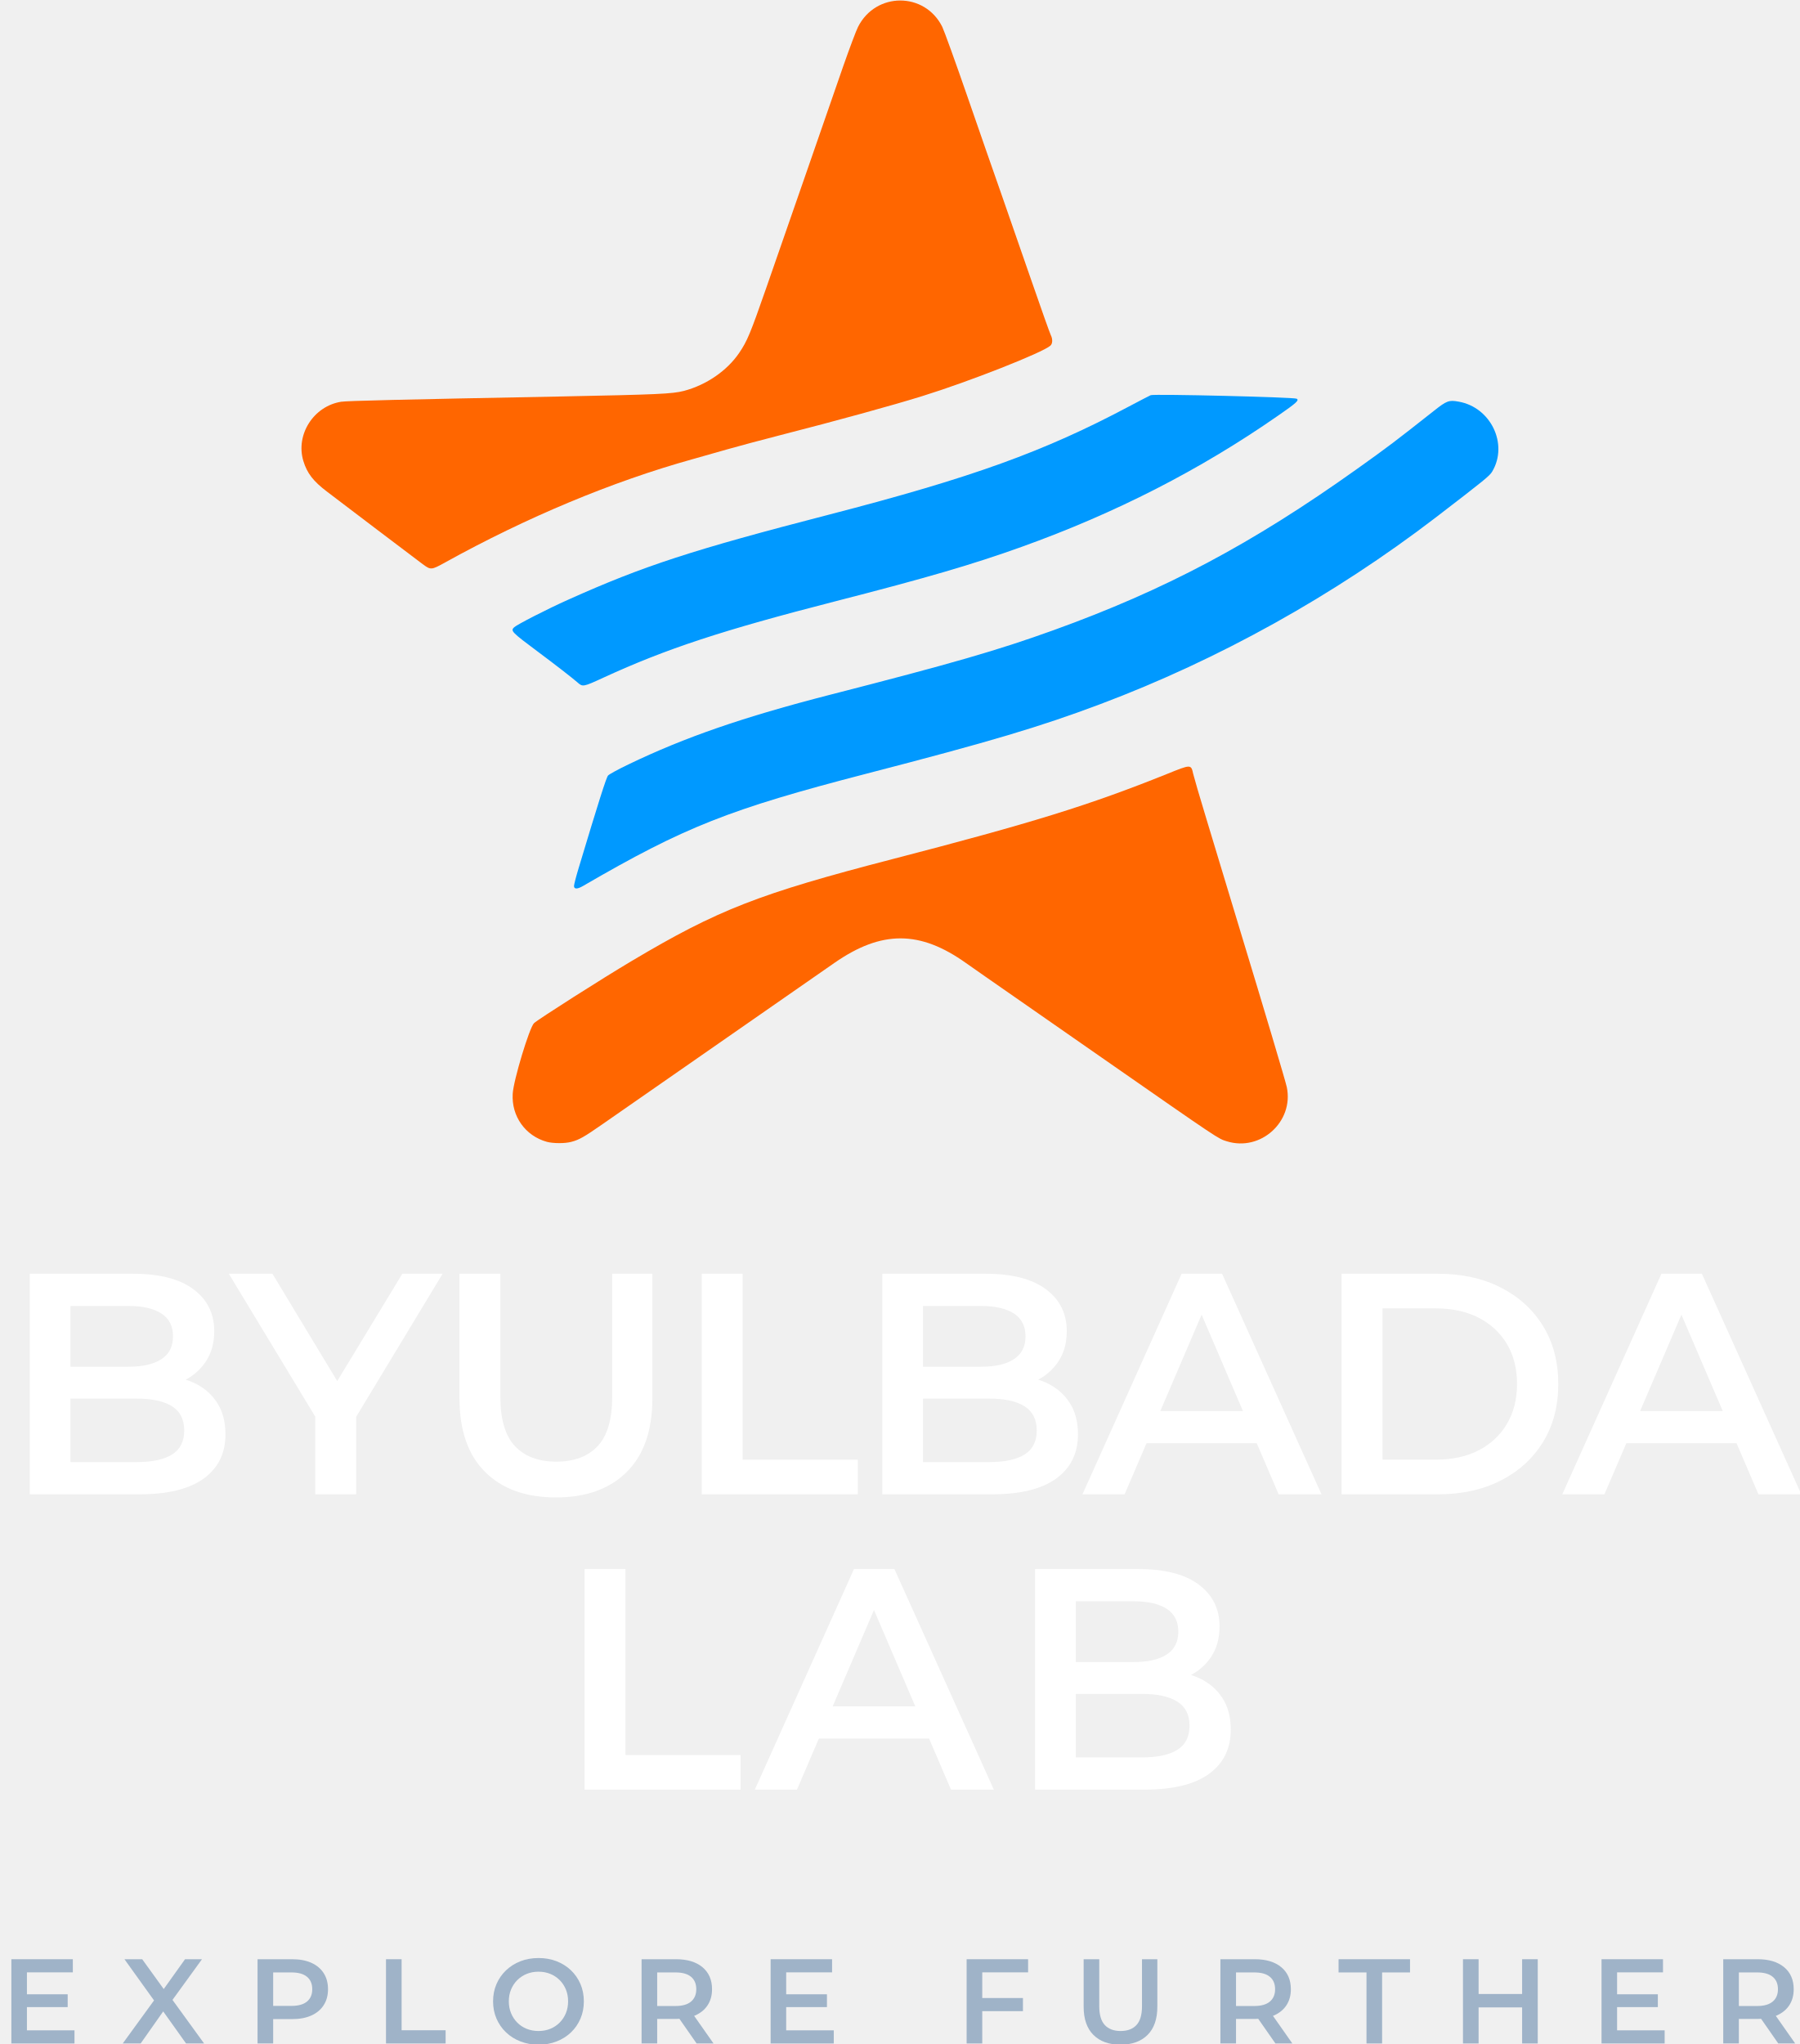
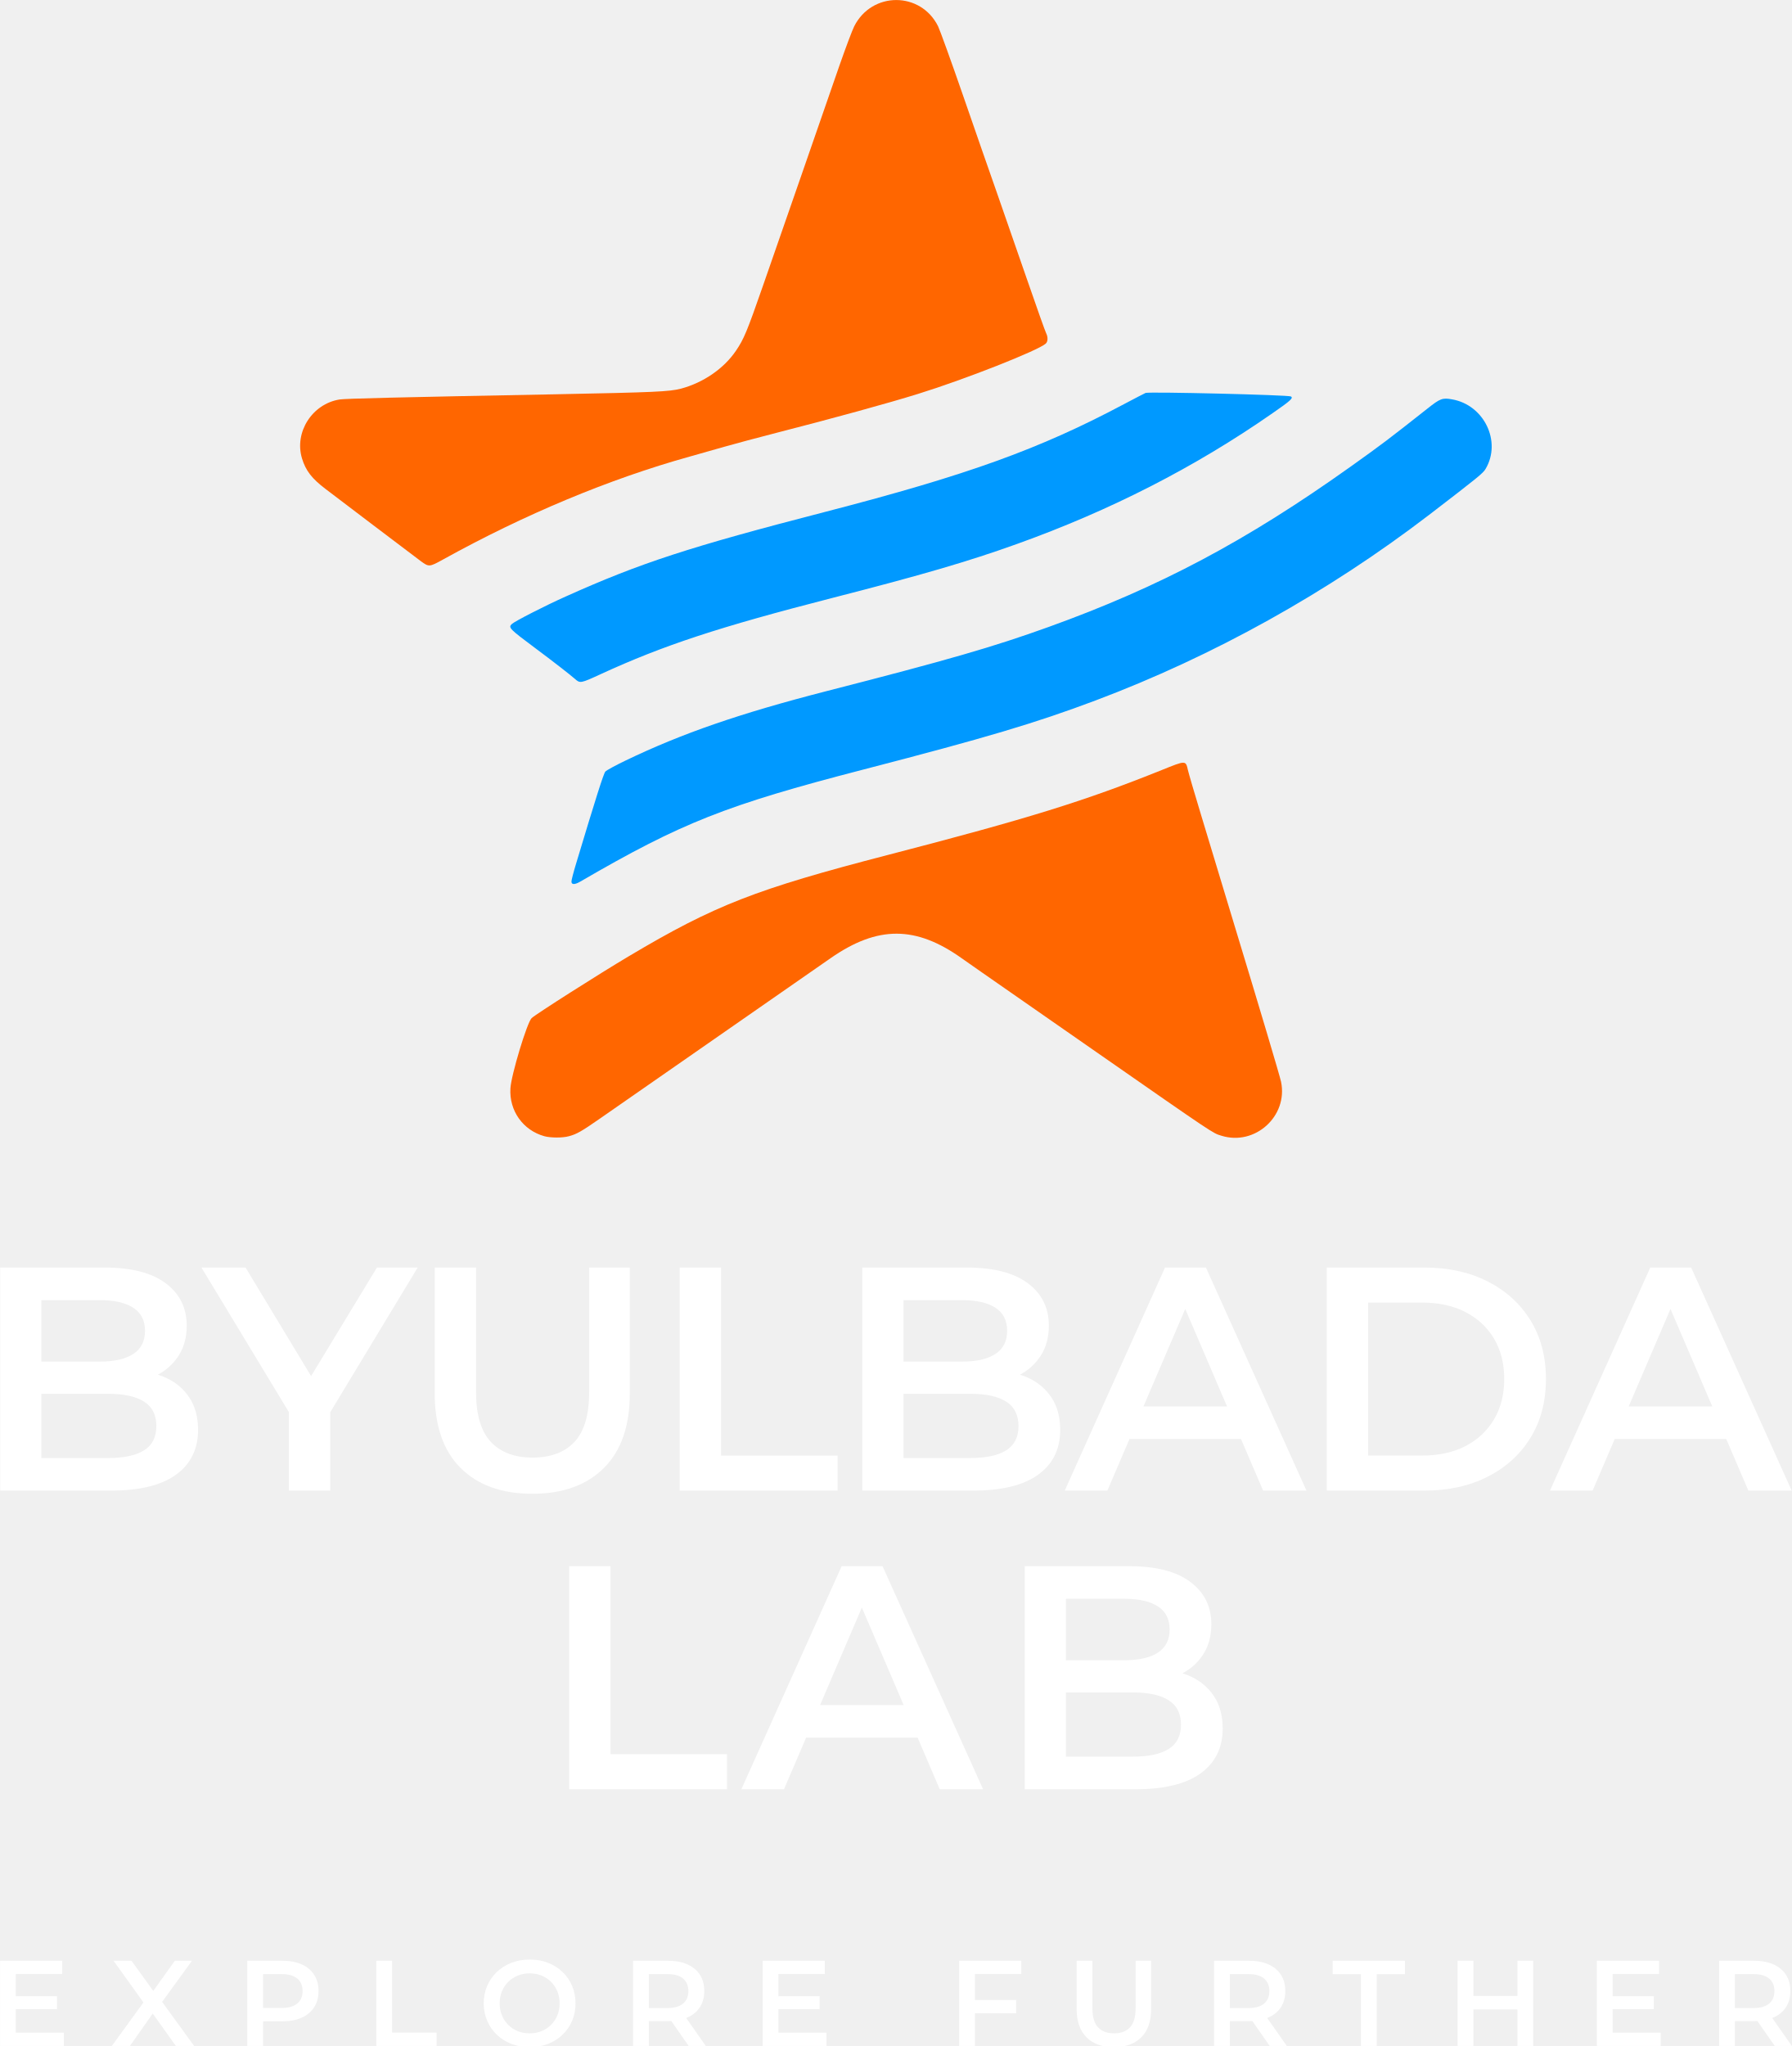
- <svg xmlns="http://www.w3.org/2000/svg" viewBox="0 0 731.26 829.88" width="731" height="830" role="img" aria-label="BYULBADA LAB">
-   <g transform="translate(78.3617,-32.1691) scale(0.424255)">
+ <svg xmlns="http://www.w3.org/2000/svg" viewBox="0 0 719.87 821.82" width="720" height="822" role="img" aria-label="BYULBADA LAB">
+   <g transform="translate(77.1409,-31.668) scale(0.417646)">
    <path d="M339.0,1168.6C318.4,1162.9 305.0,1144.1 306.3,1122.6C307.0,1109.8 322.3,1059.2 326.7,1055.0C330.4,1051.4 392.5,1011.9 420.5,995.3C502.9,946.3 542.3,931.0 670.0,897.9C804.3,863.1 858.7,846.2 932.6,816.5C956.1,807.0 955.9,807.0 958.0,816.4C958.6,819.1 964.2,838.4 970.6,859.4C988.1,917.3 997.6,948.9 1003.0,966.5C1026.5,1043.8 1046.4,1110.5 1047.6,1116.2C1054.5,1149.3 1022.5,1178.2 990.2,1168.1C981.7,1165.5 984.5,1167.4 870.0,1087.7C813.1,1048.1 762.9,1013.2 758.5,1010.1C754.1,1007.1 746.0,1001.4 740.5,997.5C696.3,966.0 659.6,965.9 614.5,997.2C602.8,1005.3 414.9,1136.0 392.0,1151.9C374.9,1163.8 369.9,1166.7 362.5,1168.6C356.4,1170.3 345.0,1170.2 339.0,1168.6ZM220.1,615.5C216.7,613.0 196.1,597.4 174.2,580.8C152.4,564.2 131.8,548.6 128.5,546.1C115.3,536.1 109.4,528.5 105.8,516.7C98.2,491.5 115.6,464.2 142.0,460.0C147.9,459.1 197.8,457.9 350.0,455.0C445.8,453.1 458.9,452.5 470.3,449.6C491.8,443.9 511.6,430.3 523.2,413.2C530.9,401.9 533.9,394.6 549.1,351.0C556.8,328.7 574.2,278.8 587.7,240.0C601.1,201.2 617.0,155.5 622.9,138.5C628.9,121.4 635.2,104.6 637.0,101.1C654.0,67.4 701.0,67.4 717.7,101.1C719.4,104.6 730.4,134.9 742.0,168.5C753.6,202.1 768.1,243.7 774.2,261.0C780.2,278.3 793.0,315.2 802.7,343.0C812.3,370.8 820.8,394.7 821.6,396.2C823.5,399.9 823.4,404.4 821.2,406.3C813.9,412.9 743.7,440.6 698.5,454.6C670.3,463.4 616.4,478.2 562.5,492.0C544.9,496.5 522.2,502.6 512.0,505.5C501.8,508.4 486.8,512.7 478.5,515.0C401.6,536.4 319.5,570.7 241.5,613.9C228.3,621.2 227.9,621.2 220.1,615.5Z" fill="#ff6600" />
    <path d="M365.0,923.6C365.0,922.3 367.0,914.5 369.5,906.3C388.6,842.8 395.9,819.8 397.6,817.9C398.6,816.7 407.4,811.9 417.0,807.3C471.2,781.2 526.8,762.0 610.0,740.6C727.5,710.5 770.7,698.0 824.0,678.8C930.8,640.3 1014.0,596.2 1114.5,524.6C1145.5,502.5 1150.7,498.5 1188.5,468.7C1200.7,459.0 1202.9,458.2 1212.2,459.9C1242.9,465.3 1259.9,500.4 1244.4,526.7C1241.9,531.0 1237.4,534.6 1190.0,571.0C1092.7,645.5 982.4,706.9 869.1,749.5C811.1,771.3 764.1,785.3 645.5,816.0C513.5,850.2 470.9,867.1 373.5,923.7C368.1,926.8 365.0,926.8 365.0,923.6ZM368.3,728.7C363.5,724.5 346.1,711.0 330.5,699.4C305.3,680.6 304.1,679.4 307.6,676.0C310.3,673.4 339.3,658.5 359.5,649.5C431.4,617.2 478.3,601.9 609.5,568.0C746.3,532.6 815.2,507.7 896.3,464.6C906.9,459.0 916.3,454.1 917.3,453.7C920.8,452.4 1054.8,455.6 1057.1,457.1C1059.6,458.6 1056.9,461.1 1039.4,473.2C964.6,525.3 883.3,566.8 793.5,599.0C747.0,615.7 702.5,628.7 615.5,651.0C506.8,678.9 453.6,696.4 393.3,724.1C373.8,733.1 373.3,733.2 368.3,728.7Z" fill="#0099ff" />
  </g>
-   <path d="M12.088 606.797V517.197H54.054Q70.162 517.197 78.604 523.511Q87.046 529.824 87.046 540.51Q87.046 547.628 83.715 552.717Q80.385 557.806 74.833 560.544Q69.281 563.282 62.686 563.282L65.023 558.71Q72.621 558.71 78.621 561.431Q84.621 564.152 88.113 569.442Q91.604 574.731 91.604 582.428Q91.604 593.964 82.776 600.381Q73.948 606.797 56.614 606.797ZM28.633 593.702H55.614Q64.952 593.702 69.9 590.628Q74.848 587.554 74.848 580.866Q74.848 574.178 69.9 571.049Q64.952 567.919 55.614 567.919H27.366V554.973H52.186Q60.873 554.973 65.581 551.907Q70.29 548.842 70.29 542.633Q70.29 536.407 65.581 533.35Q60.873 530.293 52.186 530.293H28.633Z" fill="#FFFFFF" />
-   <path d="M128.094 606.797V571.402L131.885 581.537L92.964 517.197H110.682L141.992 569.044H132.013L163.467 517.197H179.834L140.947 581.537L144.705 571.402V606.797Z" fill="#FFFFFF" />
-   <path d="M225.87 608.065Q207.491 608.065 197.086 597.709Q186.68 587.353 186.68 567.703V517.197H203.292V567.142Q203.292 580.948 209.233 587.242Q215.174 593.536 226.015 593.536Q236.873 593.536 242.806 587.242Q248.738 580.948 248.738 567.142V517.197H265.06V567.703Q265.06 587.353 254.655 597.709Q244.249 608.065 225.87 608.065Z" fill="#FFFFFF" />
-   <path d="M285.112 606.797V517.197H301.724V592.735H348.524V606.797Z" fill="#FFFFFF" />
-   <path d="M358.456 606.797V517.197H400.422Q416.53 517.197 424.972 523.511Q433.414 529.824 433.414 540.51Q433.414 547.628 430.083 552.717Q426.753 557.806 421.201 560.544Q415.649 563.282 409.054 563.282L411.391 558.71Q418.989 558.71 424.989 561.431Q430.989 564.152 434.481 569.442Q437.972 574.731 437.972 582.428Q437.972 593.964 429.144 600.381Q420.316 606.797 402.982 606.797ZM375.001 593.702H401.982Q411.32 593.702 416.268 590.628Q421.216 587.554 421.216 580.866Q421.216 574.178 416.268 571.049Q411.32 567.919 401.982 567.919H373.734V554.973H398.554Q407.241 554.973 411.949 551.907Q416.658 548.842 416.658 542.633Q416.658 536.407 411.949 533.35Q407.241 530.293 398.554 530.293H375.001Z" fill="#FFFFFF" />
-   <path d="M439.799 606.797 480.082 517.197H496.515L536.909 606.797H519.497L484.885 526.072H491.534L456.922 606.797ZM458.414 586.055 462.862 572.988H511.211L515.77 586.055Z" fill="#FFFFFF" />
-   <path d="M545.08 606.797V517.197H584.225Q598.755 517.197 609.757 522.804Q620.759 528.412 626.936 538.451Q633.113 548.491 633.113 561.997Q633.113 575.487 626.936 585.535Q620.759 595.583 609.757 601.19Q598.755 606.797 584.225 606.797ZM561.692 592.718H583.391Q593.469 592.718 600.832 588.893Q608.195 585.068 612.276 578.151Q616.358 571.233 616.358 561.997Q616.358 552.633 612.276 545.78Q608.195 538.926 600.832 535.101Q593.469 531.276 583.391 531.276H561.692Z" fill="#FFFFFF" />
-   <path d="M634.743 606.797 675.026 517.197H691.459L731.853 606.797H714.441L679.829 526.072H686.478L651.866 606.797ZM653.358 586.055 657.806 572.988H706.155L710.714 586.055Z" fill="#FFFFFF" />
-   <path d="M237.496 726.759V637.159H254.108V712.697H300.908V726.759Z" fill="#FFFFFF" />
-   <path d="M306.679 726.759 346.962 637.159H363.395L403.789 726.759H386.377L351.765 646.034H358.414L323.802 726.759ZM325.294 706.016 329.742 692.949H378.091L382.65 706.016Z" fill="#FFFFFF" />
-   <path d="M420.536 726.759V637.159H462.502Q478.61 637.159 487.052 643.472Q495.494 649.786 495.494 660.471Q495.494 667.59 492.163 672.679Q488.833 677.768 483.281 680.506Q477.729 683.243 471.134 683.243L473.471 678.672Q481.069 678.672 487.069 681.393Q493.069 684.114 496.561 689.403Q500.052 694.693 500.052 702.389Q500.052 713.926 491.224 720.342Q482.396 726.759 465.062 726.759ZM437.081 713.663H464.062Q473.4 713.663 478.348 710.59Q483.296 707.516 483.296 700.828Q483.296 694.14 478.348 691.01Q473.4 687.881 464.062 687.881H435.814V674.934H460.634Q469.321 674.934 474.029 671.869Q478.738 668.804 478.738 662.594Q478.738 656.369 474.029 653.312Q469.321 650.255 460.634 650.255H437.081Z" fill="#FFFFFF" />
-   <path d="M4.618 829.875V795.648H29.587V800.988H10.938V824.535H30.265V829.875ZM10.454 815.098V809.894H27.497V815.098Z" fill="#9FB3C8" />
-   <path d="M49.867 829.875 64.314 810.004 64.308 814.794 50.563 795.648H57.773L67.996 809.809L65.025 809.858L75.181 795.648H82.066L68.406 814.482V809.869L82.927 829.875H75.6L64.866 814.83L67.727 814.824L57.145 829.875Z" fill="#9FB3C8" />
-   <path d="M104.641 829.875V795.648H118.693Q123.229 795.648 126.491 797.106Q129.753 798.565 131.511 801.304Q133.269 804.043 133.269 807.833Q133.269 811.581 131.511 814.317Q129.753 817.052 126.491 818.514Q123.229 819.975 118.693 819.975H108.152L110.987 817.038V829.875ZM110.987 817.713 108.152 814.61H118.428Q122.612 814.61 124.74 812.832Q126.868 811.053 126.868 807.833Q126.868 804.57 124.74 802.792Q122.612 801.014 118.428 801.014H108.152L110.987 797.91Z" fill="#9FB3C8" />
-   <path d="M156.829 829.875V795.648H163.175V824.504H181.053V829.875Z" fill="#9FB3C8" />
-   <path d="M218.806 830.36Q214.826 830.36 211.442 829.04Q208.058 827.719 205.573 825.342Q203.088 822.964 201.71 819.762Q200.331 816.561 200.331 812.759Q200.331 808.957 201.71 805.76Q203.088 802.563 205.579 800.177Q208.069 797.792 211.438 796.478Q214.807 795.164 218.794 795.164Q222.786 795.164 226.14 796.47Q229.494 797.777 231.975 800.148Q234.456 802.52 235.835 805.732Q237.213 808.944 237.213 812.763Q237.213 816.582 235.835 819.794Q234.456 823.006 231.975 825.377Q229.494 827.747 226.14 829.053Q222.786 830.36 218.806 830.36ZM218.793 824.81Q221.386 824.81 223.571 823.918Q225.755 823.027 227.378 821.401Q229.001 819.775 229.907 817.577Q230.813 815.379 230.813 812.749Q230.813 810.118 229.911 807.937Q229.01 805.755 227.385 804.127Q225.76 802.499 223.574 801.606Q221.387 800.714 218.794 800.714Q216.201 800.714 214.004 801.608Q211.807 802.502 210.175 804.132Q208.543 805.763 207.637 807.948Q206.732 810.133 206.732 812.748Q206.732 815.363 207.635 817.561Q208.539 819.759 210.167 821.399Q211.796 823.04 213.998 823.925Q216.2 824.81 218.793 824.81Z" fill="#9FB3C8" />
-   <path d="M260.667 829.875V795.648H274.655Q281.505 795.648 285.4 798.886Q289.294 802.123 289.294 807.833Q289.294 811.581 287.536 814.292Q285.778 817.004 282.516 818.455Q279.254 819.907 274.718 819.907H264.177L267.012 817.038V829.875ZM283.027 829.875 274.362 817.449H281.179L289.9 829.875ZM267.012 817.713 264.177 814.652H274.453Q278.637 814.652 280.765 812.853Q282.893 811.053 282.893 807.833Q282.893 804.57 280.765 802.792Q278.637 801.014 274.453 801.014H264.177L267.012 797.91Z" fill="#9FB3C8" />
-   <path d="M313.099 829.875V795.648H338.068V800.988H319.419V824.535H338.747V829.875ZM318.935 815.098V809.894H335.979V815.098Z" fill="#9FB3C8" />
-   <path d="M392.733 829.875V795.648H417.703V800.988H399.079V829.875ZM398.552 816.751V811.411H415.613V816.751Z" fill="#9FB3C8" />
-   <path d="M455.246 830.36Q448.226 830.36 444.251 826.404Q440.276 822.448 440.276 814.941V795.648H446.621V814.727Q446.621 820.001 448.891 822.405Q451.16 824.81 455.302 824.81Q459.449 824.81 461.716 822.405Q463.982 820.001 463.982 814.727V795.648H470.217V814.941Q470.217 822.448 466.242 826.404Q462.267 830.36 455.246 830.36Z" fill="#9FB3C8" />
-   <path d="M495.837 829.875V795.648H509.825Q516.676 795.648 520.57 798.886Q524.465 802.123 524.465 807.833Q524.465 811.581 522.707 814.292Q520.949 817.004 517.687 818.455Q514.425 819.907 509.889 819.907H499.348L502.183 817.038V829.875ZM518.198 829.875 509.532 817.449H516.35L525.07 829.875ZM502.183 817.713 499.348 814.652H509.623Q513.807 814.652 515.936 812.853Q518.064 811.053 518.064 807.833Q518.064 804.57 515.936 802.792Q513.807 801.014 509.623 801.014H499.348L502.183 797.91Z" fill="#9FB3C8" />
-   <path d="M555.191 829.875V801.02H543.847V795.648H572.88V801.02H561.536V829.875Z" fill="#9FB3C8" />
-   <path d="M618.424 829.875V795.648H624.769V829.875ZM594.394 829.875V795.648H600.74V829.875ZM600.213 815.217V809.775H618.908V815.217Z" fill="#9FB3C8" />
-   <path d="M650.689 829.875V795.648H675.659V800.988H657.009V824.535H676.337V829.875ZM656.525 815.098V809.894H673.569V815.098Z" fill="#9FB3C8" />
-   <path d="M700.139 829.875V795.648H714.127Q720.977 795.648 724.872 798.886Q728.766 802.123 728.766 807.833Q728.766 811.581 727.008 814.292Q725.25 817.004 721.988 818.455Q718.726 819.907 714.19 819.907H703.649L706.484 817.038V829.875ZM722.499 829.875 713.834 817.449H720.651L729.372 829.875ZM706.484 817.713 703.649 814.652H713.925Q718.109 814.652 720.237 812.853Q722.365 811.053 722.365 807.833Q722.365 804.57 720.237 802.792Q718.109 801.014 713.925 801.014H703.649L706.484 797.91Z" fill="#9FB3C8" />
+   <path d="M0.056 598.74V509.14H42.022Q58.13 509.14 66.572 515.454Q75.014 521.767 75.014 532.453Q75.014 539.571 71.683 544.66Q68.353 549.749 62.801 552.487Q57.249 555.225 50.654 555.225L52.991 550.653Q60.589 550.653 66.589 553.374Q72.589 556.095 76.081 561.385Q79.572 566.674 79.572 574.37Q79.572 585.907 70.744 592.324Q61.916 598.74 44.582 598.74ZM16.601 585.644H43.582Q52.92 585.644 57.868 582.571Q62.816 579.497 62.816 572.809Q62.816 566.121 57.868 562.992Q52.92 559.862 43.582 559.862H15.334V546.916H40.154Q48.841 546.916 53.549 543.85Q58.258 540.785 58.258 534.576Q58.258 528.35 53.549 525.293Q48.841 522.236 40.154 522.236H16.601Z" fill="#FFFFFF" />
+   <path d="M116.062 598.74V563.345L119.853 573.48L80.932 509.14H98.65L129.96 560.987H119.981L151.435 509.14H167.802L128.915 573.48L132.673 563.345V598.74Z" fill="#FFFFFF" />
+   <path d="M213.838 600.008Q195.459 600.008 185.054 589.652Q174.648 579.296 174.648 559.646V509.14H191.26V559.084Q191.26 572.891 197.201 579.185Q203.142 585.479 213.983 585.479Q224.841 585.479 230.774 579.185Q236.706 572.891 236.706 559.084V509.14H253.028V559.646Q253.028 579.296 242.623 589.652Q232.217 600.008 213.838 600.008Z" fill="#FFFFFF" />
+   <path d="M273.08 598.74V509.14H289.692V584.678H336.492V598.74Z" fill="#FFFFFF" />
+   <path d="M346.424 598.74V509.14H388.39Q404.498 509.14 412.94 515.454Q421.382 521.767 421.382 532.453Q421.382 539.571 418.051 544.66Q414.721 549.749 409.169 552.487Q403.617 555.225 397.022 555.225L399.359 550.653Q406.957 550.653 412.957 553.374Q418.957 556.095 422.449 561.385Q425.94 566.674 425.94 574.37Q425.94 585.907 417.112 592.324Q408.284 598.74 390.95 598.74ZM362.969 585.644H389.95Q399.288 585.644 404.236 582.571Q409.184 579.497 409.184 572.809Q409.184 566.121 404.236 562.992Q399.288 559.862 389.95 559.862H361.702V546.916H386.522Q395.209 546.916 399.917 543.85Q404.626 540.785 404.626 534.576Q404.626 528.35 399.917 525.293Q395.209 522.236 386.522 522.236H362.969Z" fill="#FFFFFF" />
+   <path d="M427.767 598.74 468.05 509.14H484.483L524.877 598.74H507.465L472.853 518.015H479.502L444.89 598.74ZM446.382 577.998 450.83 564.93H499.179L503.738 577.998Z" fill="#FFFFFF" />
+   <path d="M533.048 598.74V509.14H572.193Q586.723 509.14 597.725 514.747Q608.727 520.354 614.904 530.394Q621.081 540.434 621.081 553.94Q621.081 567.43 614.904 577.478Q608.727 587.526 597.725 593.133Q586.723 598.74 572.193 598.74ZM549.66 584.661H571.359Q581.437 584.661 588.8 580.836Q596.163 577.011 600.244 570.094Q604.326 563.176 604.326 553.94Q604.326 544.576 600.244 537.723Q596.163 530.869 588.8 527.044Q581.437 523.219 571.359 523.219H549.66Z" fill="#FFFFFF" />
+   <path d="M622.711 598.74 662.994 509.14H679.427L719.821 598.74H702.409L667.797 518.015H674.446L639.834 598.74ZM641.326 577.998 645.774 564.93H694.123L698.682 577.998Z" fill="#FFFFFF" />
+   <path d="M228.664 718.702V629.102H245.276V704.639H292.076V718.702Z" fill="#FFFFFF" />
+   <path d="M297.847 718.702 338.13 629.102H354.563L394.957 718.702H377.545L342.933 637.977H349.582L314.97 718.702ZM316.462 697.959 320.91 684.892H369.259L373.818 697.959Z" fill="#FFFFFF" />
+   <path d="M411.704 718.702V629.102H453.67Q469.778 629.102 478.22 635.415Q486.662 641.728 486.662 652.414Q486.662 659.533 483.331 664.622Q480.001 669.711 474.449 672.448Q468.897 675.186 462.302 675.186L464.639 670.615Q472.237 670.615 478.237 673.336Q484.237 676.057 487.729 681.346Q491.22 686.636 491.22 694.332Q491.22 705.869 482.392 712.285Q473.564 718.702 456.23 718.702ZM428.249 705.606H455.23Q464.568 705.606 469.516 702.532Q474.464 699.459 474.464 692.771Q474.464 686.083 469.516 682.953Q464.568 679.824 455.23 679.824H426.982V666.877H451.802Q460.489 666.877 465.197 663.812Q469.906 660.746 469.906 654.537Q469.906 648.312 465.197 645.255Q460.489 642.197 451.802 642.197H428.249Z" fill="#FFFFFF" />
+   <path d="M0.022 821.818V787.591H24.991V792.931H6.342V816.478H25.669V821.818ZM5.857 807.041V801.837H22.901V807.041Z" fill="#FFFFFF" />
+   <path d="M44.922 821.818 59.369 801.947 59.362 806.737 45.617 787.591H52.827L63.051 801.751L60.08 801.8L70.236 787.591H77.121L63.461 806.424V801.811L77.982 821.818H70.655L59.921 806.773L62.781 806.767L52.2 821.818Z" fill="#FFFFFF" />
+   <path d="M99.347 821.818V787.591H113.398Q117.934 787.591 121.196 789.049Q124.458 790.508 126.216 793.247Q127.974 795.986 127.974 799.776Q127.974 803.524 126.216 806.259Q124.458 808.995 121.196 810.457Q117.934 811.918 113.398 811.918H102.857L105.692 808.981V821.818ZM105.692 809.656 102.857 806.553H113.133Q117.317 806.553 119.445 804.774Q121.573 802.996 121.573 799.776Q121.573 796.513 119.445 794.735Q117.317 792.957 113.133 792.957H102.857L105.692 789.853Z" fill="#FFFFFF" />
+   <path d="M151.185 821.818V787.591H157.531V816.446H175.409V821.818Z" fill="#FFFFFF" />
+   <path d="M212.813 822.303Q208.833 822.303 205.449 820.982Q202.065 819.662 199.58 817.284Q197.095 814.907 195.717 811.705Q194.338 808.503 194.338 804.702Q194.338 800.9 195.717 797.703Q197.095 794.505 199.586 792.12Q202.076 789.735 205.445 788.421Q208.814 787.107 212.801 787.107Q216.793 787.107 220.147 788.413Q223.5 789.72 225.982 792.091Q228.463 794.463 229.842 797.675Q231.22 800.887 231.22 804.706Q231.22 808.525 229.842 811.737Q228.463 814.949 225.982 817.319Q223.5 819.69 220.147 820.996Q216.793 822.303 212.813 822.303ZM212.8 816.752Q215.393 816.752 217.578 815.861Q219.762 814.97 221.385 813.344Q223.008 811.718 223.914 809.52Q224.82 807.322 224.82 804.692Q224.82 802.061 223.918 799.88Q223.017 797.698 221.392 796.07Q219.767 794.442 217.581 793.549Q215.394 792.657 212.801 792.657Q210.208 792.657 208.011 793.551Q205.814 794.444 204.182 796.075Q202.55 797.706 201.644 799.891Q200.739 802.076 200.739 804.691Q200.739 807.305 201.642 809.503Q202.546 811.701 204.174 813.342Q205.803 814.983 208.005 815.868Q210.207 816.752 212.8 816.752Z" fill="#FFFFFF" />
+   <path d="M254.325 821.818V787.591H268.313Q275.163 787.591 279.058 790.828Q282.952 794.066 282.952 799.776Q282.952 803.524 281.194 806.235Q279.436 808.946 276.174 810.398Q272.912 811.85 268.376 811.85H257.835L260.67 808.981V821.818ZM276.685 821.818 268.02 809.392H274.837L283.558 821.818ZM260.67 809.656 257.835 806.595H268.111Q272.295 806.595 274.423 804.796Q276.551 802.996 276.551 799.776Q276.551 796.513 274.423 794.735Q272.295 792.957 268.111 792.957H257.835L260.67 789.853Z" fill="#FFFFFF" />
+   <path d="M306.408 821.818V787.591H331.377V792.931H312.728V816.478H332.055V821.818ZM312.244 807.041V801.837H329.287V807.041Z" fill="#FFFFFF" />
+   <path d="M385.343 821.818V787.591H410.313V792.931H391.689V821.818ZM391.162 808.694V803.354H408.223V808.694Z" fill="#FFFFFF" />
+   <path d="M447.507 822.303Q440.487 822.303 436.512 818.347Q432.537 814.391 432.537 806.884V787.591H438.882V806.67Q438.882 811.944 441.152 814.348Q443.421 816.752 447.563 816.752Q451.71 816.752 453.977 814.348Q456.243 811.944 456.243 806.67V787.591H462.478V806.884Q462.478 814.391 458.503 818.347Q454.528 822.303 447.507 822.303Z" fill="#FFFFFF" />
+   <path d="M487.749 821.818V787.591H501.737Q508.588 787.591 512.482 790.828Q516.376 794.066 516.376 799.776Q516.376 803.524 514.618 806.235Q512.861 808.946 509.599 810.398Q506.337 811.85 501.8 811.85H491.259L494.095 808.981V821.818ZM510.11 821.818 501.444 809.392H508.261L516.982 821.818ZM494.095 809.656 491.259 806.595H501.535Q505.719 806.595 507.847 804.796Q509.976 802.996 509.976 799.776Q509.976 796.513 507.847 794.735Q505.719 792.957 501.535 792.957H491.259L494.095 789.853Z" fill="#FFFFFF" />
+   <path d="M546.753 821.818V792.963H535.41V787.591H564.442V792.963H553.099V821.818Z" fill="#FFFFFF" />
+   <path d="M609.637 821.818V787.591H615.982V821.818ZM585.608 821.818V787.591H591.953V821.818ZM591.426 807.16V801.718H610.121V807.16Z" fill="#FFFFFF" />
+   <path d="M641.553 821.818V787.591H666.523V792.931H647.874V816.478H667.201V821.818ZM647.389 807.041V801.837H664.433V807.041Z" fill="#FFFFFF" />
+   <path d="M690.654 821.818V787.591H704.642Q711.492 787.591 715.387 790.828Q719.281 794.066 719.281 799.776Q719.281 803.524 717.523 806.235Q715.765 808.946 712.503 810.398Q709.241 811.85 704.705 811.85H694.164L696.999 808.981V821.818ZM713.014 821.818 704.349 809.392H711.166L719.887 821.818ZM696.999 809.656 694.164 806.595H704.44Q708.624 806.595 710.752 804.796Q712.88 802.996 712.88 799.776Q712.88 796.513 710.752 794.735Q708.624 792.957 704.44 792.957H694.164L696.999 789.853Z" fill="#FFFFFF" />
</svg>
